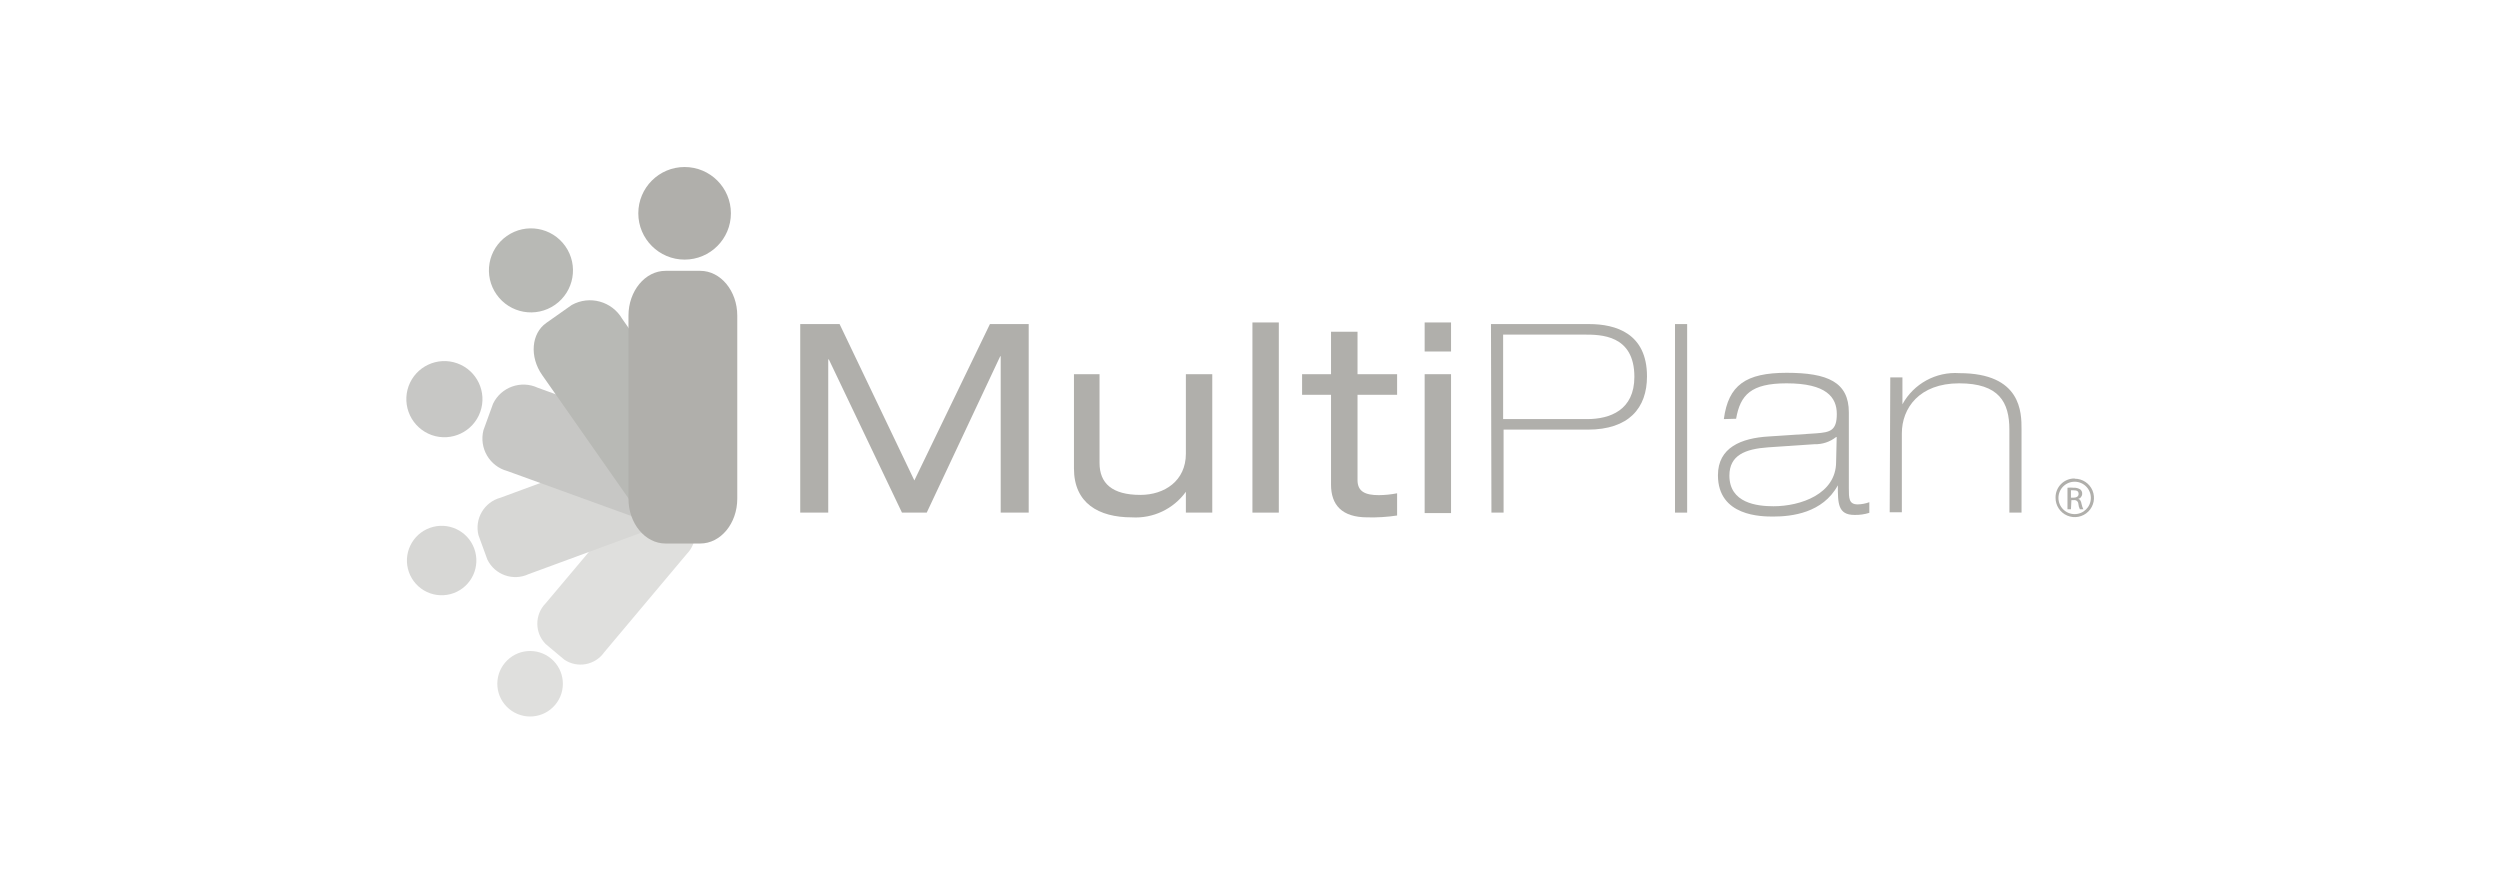
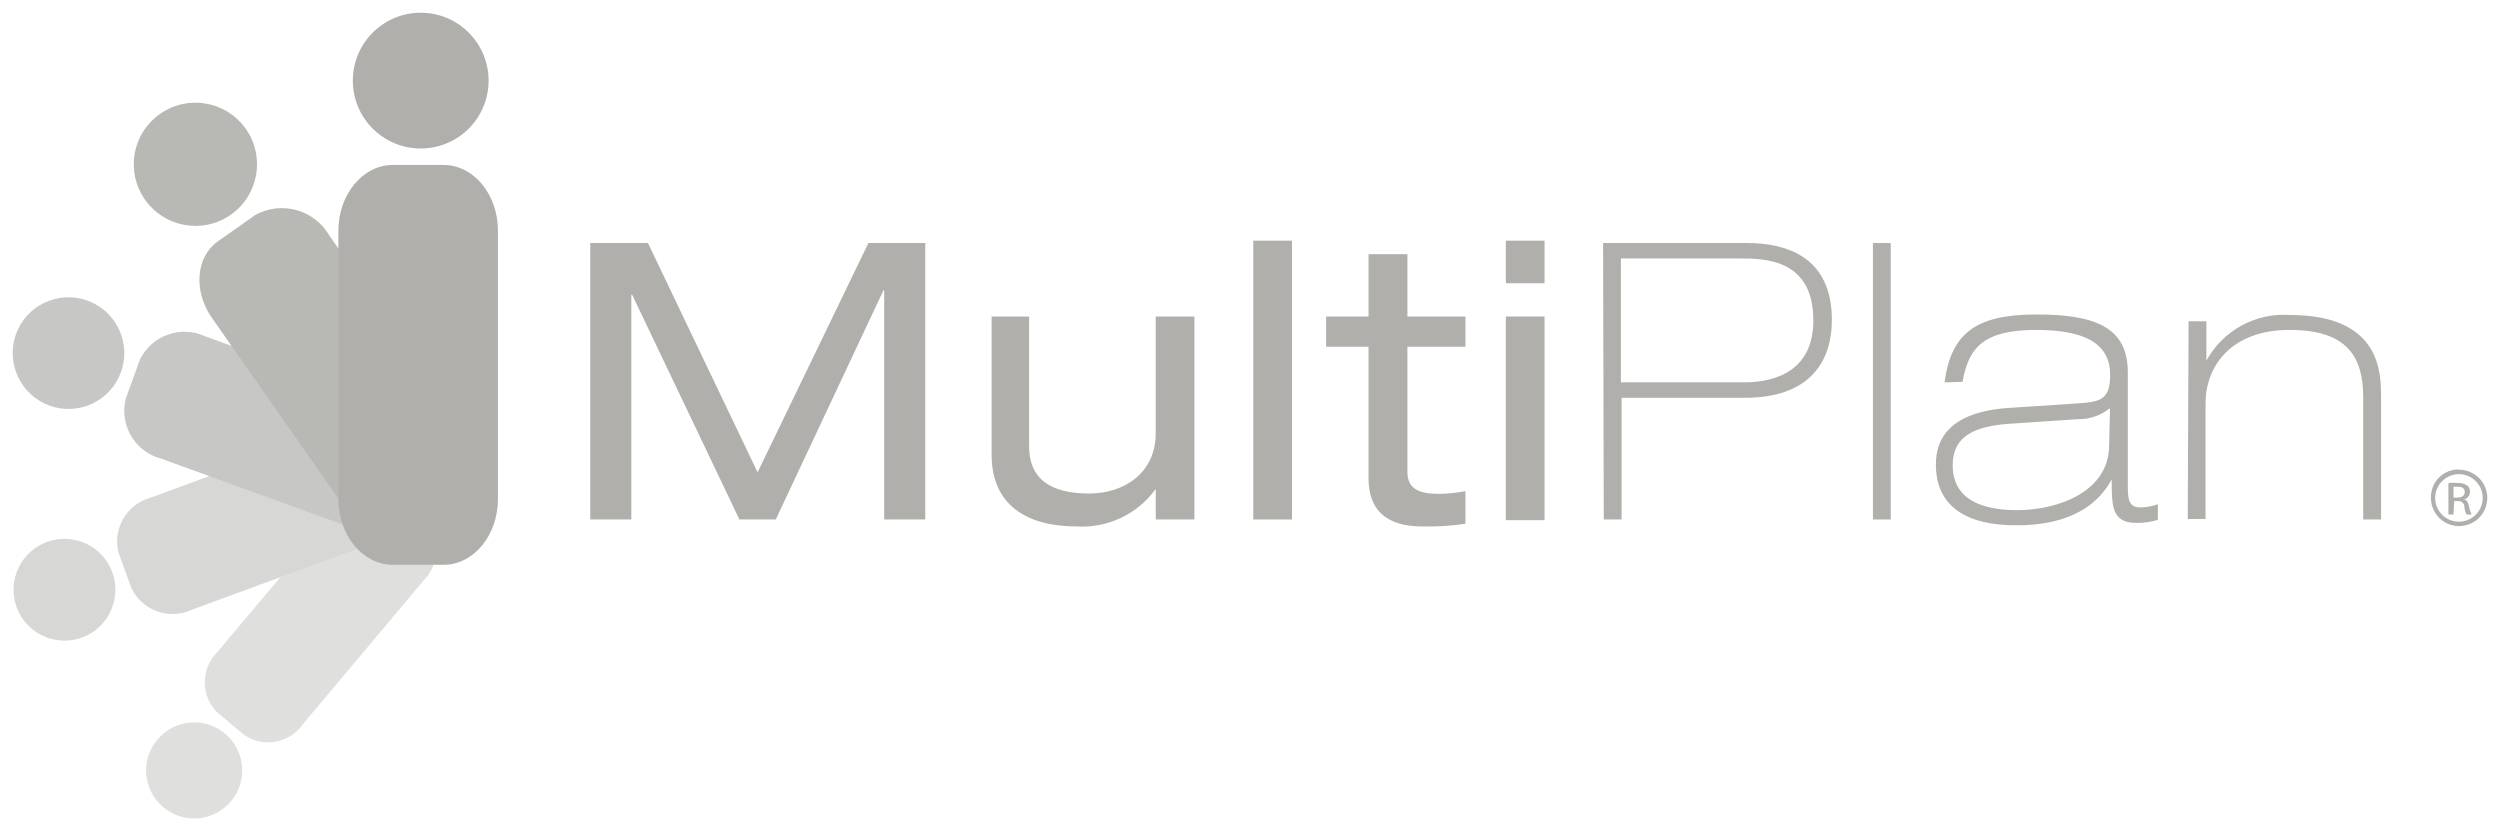
- <svg xmlns="http://www.w3.org/2000/svg" id="Layer_1" data-name="Layer 1" viewBox="0 0 216 76.29">
+ <svg xmlns="http://www.w3.org/2000/svg" id="Layer_1" data-name="Layer 1" viewBox="34.36 13.68 147.31 48.98">
  <defs>
    <style>.cls-1{fill:#dfdfdd;}.cls-2{fill:#d7d7d5;}.cls-3{fill:#c7c7c5;}.cls-4{fill:#b8b9b5;}.cls-5{fill:#b0afab;}</style>
  </defs>
  <path class="cls-1" d="M43.64,57.25a2.83,2.83,0,1,1,.35,4,2.82,2.82,0,0,1-.35-4" />
  <path class="cls-1" d="M54.28,43.65A2.51,2.51,0,0,1,57.74,43l1.6,1.34a2.51,2.51,0,0,1,0,3.52L52.2,56.36a2.5,2.5,0,0,1-3.45.63l-1.61-1.35a2.51,2.51,0,0,1,0-3.51Z" />
  <path class="cls-2" d="M39.21,51.24a3,3,0,1,0-3.88-1.81,3,3,0,0,0,3.88,1.81" />
  <path class="cls-2" d="M56.8,45.51a2.69,2.69,0,0,0,1.91-3.25l-.77-2.11a2.69,2.69,0,0,0-3.55-1.26L43.25,43a2.68,2.68,0,0,0-1.91,3.24l.77,2.11a2.69,2.69,0,0,0,3.55,1.26Z" />
  <path class="cls-3" d="M37.3,37.59a3.29,3.29,0,1,0-2-4.22,3.3,3.3,0,0,0,2,4.22" />
  <path class="cls-3" d="M56,45.11a2.92,2.92,0,0,0,3.86-1.37l.83-2.29a2.91,2.91,0,0,0-2.07-3.53L46.46,33.5a2.92,2.92,0,0,0-3.86,1.38l-.83,2.29a2.91,2.91,0,0,0,2.07,3.53Z" />
  <path class="cls-4" d="M42.9,25.44a3.63,3.63,0,1,0,.89-5.05,3.62,3.62,0,0,0-.89,5.05" />
  <path class="cls-4" d="M55,44.06c1.1,1.57,3.06,2.11,4.36,1.2l2.2-1.55c1.31-.91,1.47-2.93.36-4.5L53.76,27.55a3.23,3.23,0,0,0-4.36-1.2L47.2,27.9c-1.3.91-1.46,2.93-.36,4.5Z" />
  <polygon class="cls-5" points="85.53 28 88.88 28 88.88 44.29 86.46 44.29 86.46 30.78 86.42 30.78 80.07 44.29 77.93 44.29 71.61 31.05 71.56 31.05 71.56 44.29 69.14 44.29 69.14 28 72.54 28 79 41.51 85.53 28" />
  <path class="cls-5" d="M104.74,44.29h-2.28v-1.8h0a5.35,5.35,0,0,1-4.67,2.21c-2.88,0-5-1.23-5-4.22V32.33H95V40c0,1.76,1.09,2.76,3.53,2.76,2.08,0,3.93-1.21,3.93-3.56V32.33h2.28Z" />
  <rect class="cls-5" x="108.21" y="27.86" width="2.28" height="16.43" />
  <path class="cls-5" d="M115,28.66h2.29v3.67h3.42v1.78h-3.42v7.37c0,1,.68,1.3,1.84,1.3a8.47,8.47,0,0,0,1.58-.16v1.92a14.65,14.65,0,0,1-2.56.16c-2.23,0-3.15-1.09-3.15-2.83V34.11H112.5V32.33H115Z" />
  <path class="cls-5" d="M123.09,27.86h2.28v2.51h-2.28Zm0,4.47h2.28v12h-2.28Z" />
  <path class="cls-5" d="M128.82,28h8.48c2.29,0,5,.79,5,4.52,0,2.73-1.56,4.6-5.12,4.6h-7.27v7.17h-1.05Zm1.05,8.21h7.25c2,0,4.09-.78,4.09-3.65,0-3.65-2.92-3.65-4.34-3.65h-7Z" />
  <rect class="cls-5" x="144.72" y="28" width="1.05" height="16.29" />
  <path class="cls-5" d="M148.94,36.21c.39-2.94,1.9-4,5.43-4s5.37.8,5.37,3.42v6.55c0,.87,0,1.4.77,1.4a3.12,3.12,0,0,0,1-.19v.92a4,4,0,0,1-1.28.18c-1.44,0-1.44-1-1.44-2.56h0c-1.3,2.4-4,2.7-5.57,2.7-1,0-4.79,0-4.79-3.57,0-2.39,2-3.21,4.4-3.35l4.09-.27c1.21-.09,1.78-.23,1.78-1.67s-.89-2.65-4.34-2.65c-3.08,0-4,1-4.36,3.06Zm9.75,1.55h-.05a2.88,2.88,0,0,1-1.87.62l-4,.27c-2,.14-3.35.69-3.35,2.44,0,2.38,2.39,2.65,3.81,2.65,2.33,0,5.41-1.05,5.41-3.83Z" />
  <path class="cls-5" d="M163.32,32.61h1.05v2.32h0a5.2,5.2,0,0,1,4.92-2.69c5.37,0,5.37,3.42,5.37,4.84v7.21h-1.05V37.12c0-2.37-.89-4-4.34-4s-4.95,2.15-4.95,4.32v6.82h-1.05Z" />
  <path class="cls-5" d="M179.25,41.36A1.66,1.66,0,1,1,177.6,43a1.63,1.63,0,0,1,1.65-1.66Zm0,.26a1.4,1.4,0,0,0,0,2.8,1.4,1.4,0,0,0,0-2.8ZM178.93,44h-.3V42.14a2.65,2.65,0,0,1,.53,0,1,1,0,0,1,.57.14.45.45,0,0,1,.17.38.46.46,0,0,1-.36.45h0c.16,0,.27.18.31.45A1.91,1.91,0,0,0,180,44h-.3a1.29,1.29,0,0,1-.13-.47.34.34,0,0,0-.39-.32h-.21Zm0-1h.21c.24,0,.45-.09.45-.32s-.12-.32-.45-.32h-.21Z" />
  <path class="cls-5" d="M55.15,18.43a4,4,0,1,0,4-4,4,4,0,0,0-4,4" />
  <path class="cls-5" d="M54.3,43.09c0,2.13,1.44,3.87,3.2,3.87h3c1.77,0,3.2-1.74,3.2-3.87V27.27c0-2.13-1.43-3.87-3.2-3.87h-3c-1.76,0-3.2,1.74-3.2,3.87Z" />
</svg>
